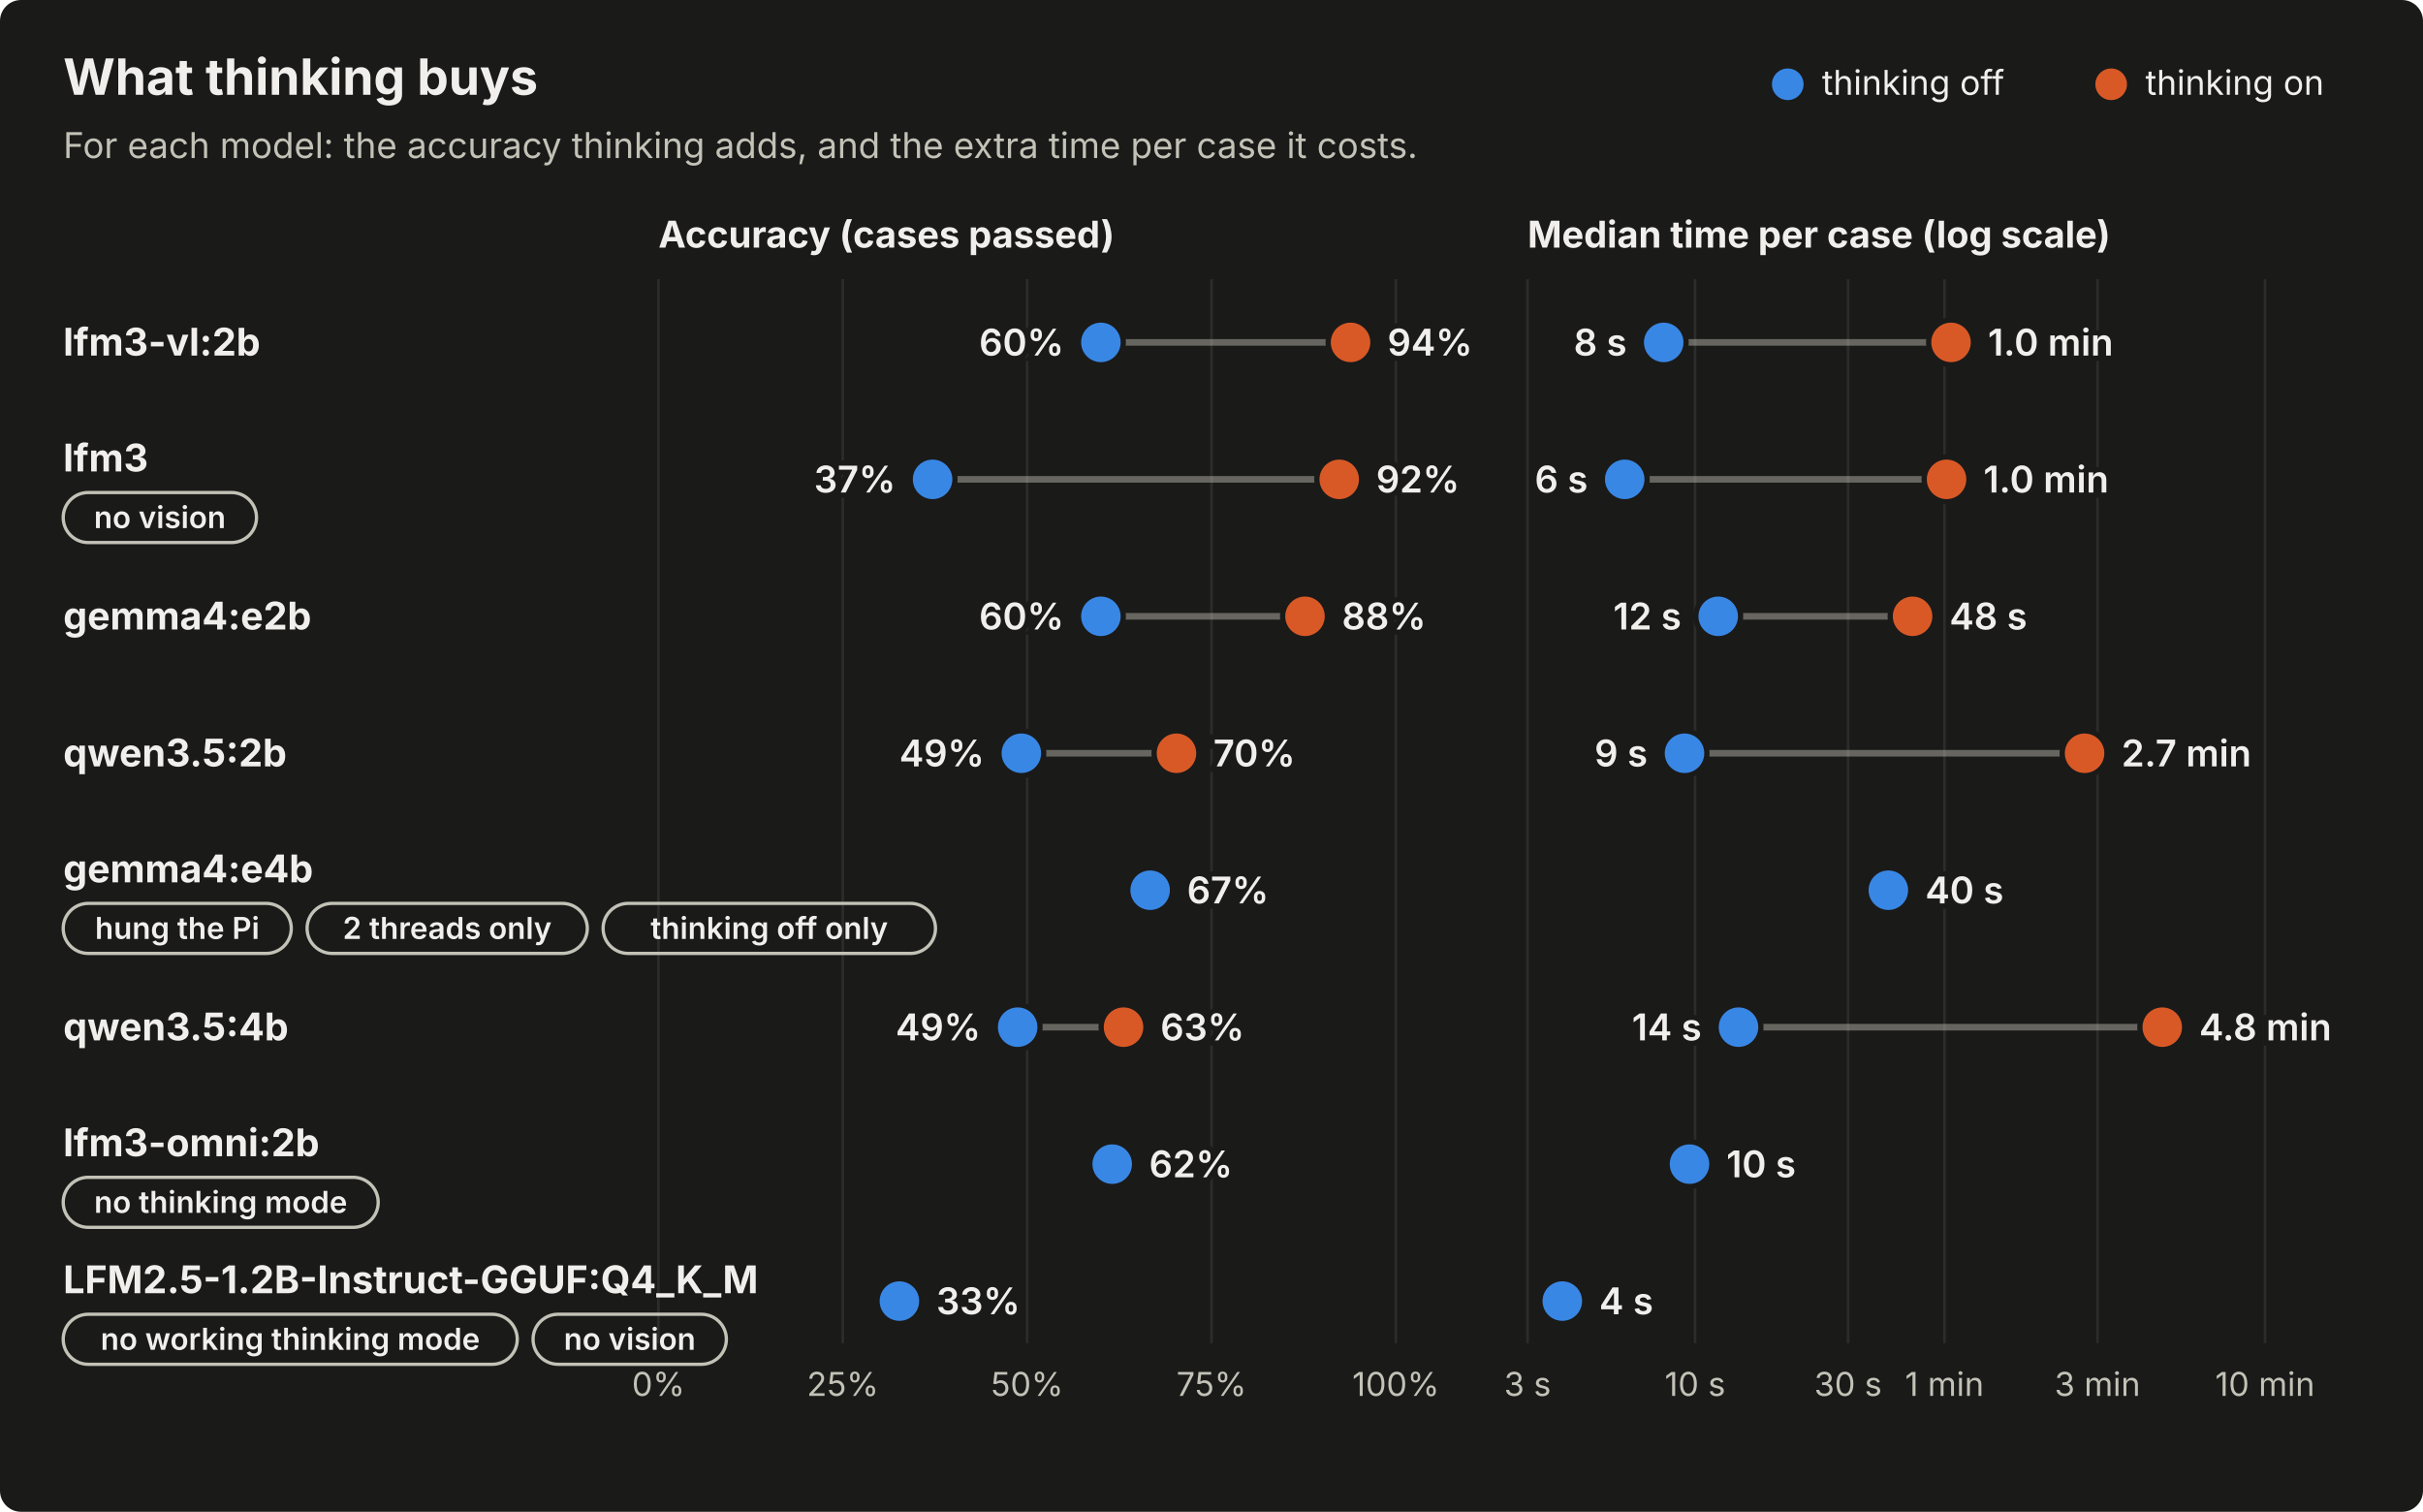
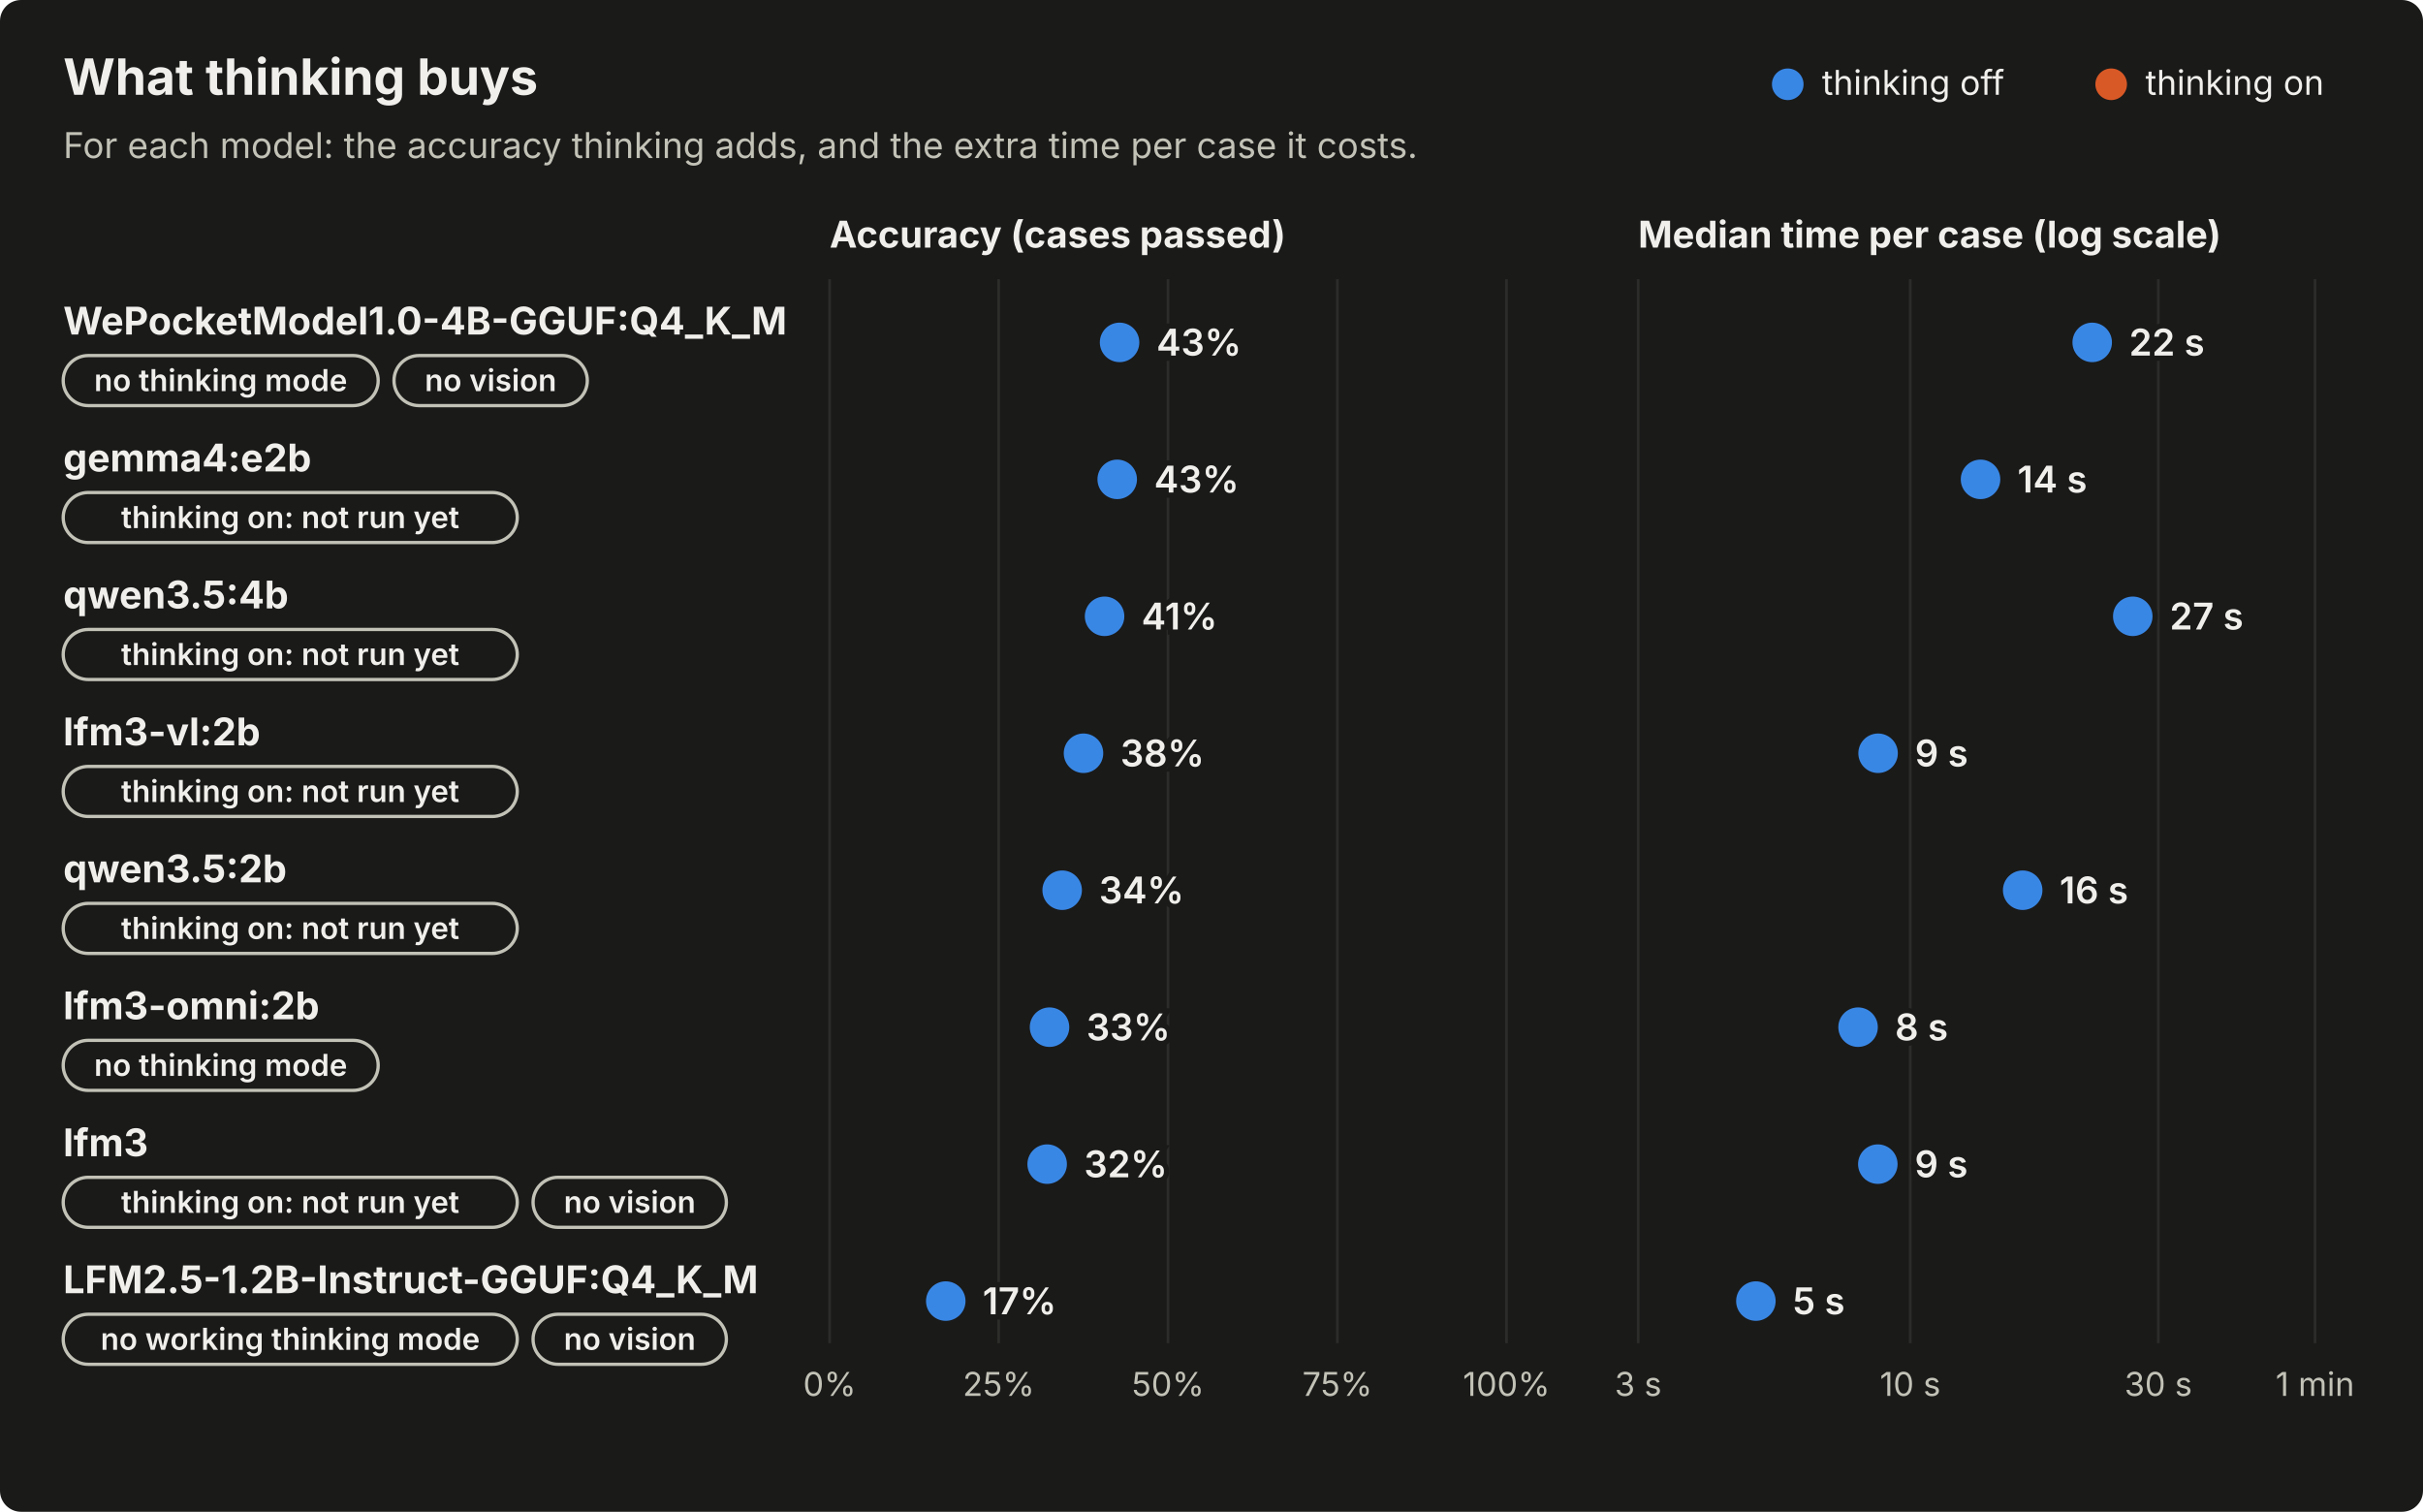
<svg xmlns="http://www.w3.org/2000/svg" width="920" height="574" viewBox="0 0 920 574" role="img" aria-label="What thinking buys">
  <rect width="920" height="574" rx="8" fill="#1a1a19" />
  <text x="24.0" y="36.0" font-size="19" font-weight="700" text-anchor="start" fill="#f0efec" font-family="system-ui, -apple-system, Segoe UI, sans-serif">What thinking buys</text>
  <text x="24.0" y="60.0" font-size="13.5" font-weight="normal" text-anchor="start" fill="#c3c2b7" font-family="system-ui, -apple-system, Segoe UI, sans-serif">For each model: the accuracy thinking adds, and the extra time per case it costs.</text>
  <circle cx="678.8" cy="32.0" r="7" fill="#3987e5" stroke="#1a1a19" stroke-width="2" />
  <text x="691.8" y="36.0" font-size="13" font-weight="normal" text-anchor="start" fill="#f0efec" font-family="system-ui, -apple-system, Segoe UI, sans-serif">thinking off</text>
  <circle cx="801.6" cy="32.0" r="7" fill="#d95926" stroke="#1a1a19" stroke-width="2" />
  <text x="814.6" y="36.0" font-size="13" font-weight="normal" text-anchor="start" fill="#f0efec" font-family="system-ui, -apple-system, Segoe UI, sans-serif">thinking on</text>
-   <text x="250.0" y="94.0" font-size="14" font-weight="700" text-anchor="start" fill="#f0efec" font-family="system-ui, -apple-system, Segoe UI, sans-serif">Accuracy (cases passed)</text>
-   <text x="580.0" y="94.0" font-size="14" font-weight="700" text-anchor="start" fill="#f0efec" font-family="system-ui, -apple-system, Segoe UI, sans-serif">Median time per case (log scale)</text>
-   <line x1="250.0" y1="106.0" x2="250.0" y2="510.0" stroke="#2c2c2a" stroke-width="1" />
-   <text x="250.0" y="530.0" font-size="12.5" font-weight="normal" text-anchor="middle" fill="#c3c2b7" font-family="system-ui, -apple-system, Segoe UI, sans-serif">0%</text>
-   <line x1="320.0" y1="106.0" x2="320.0" y2="510.0" stroke="#2c2c2a" stroke-width="1" />
-   <text x="320.0" y="530.0" font-size="12.5" font-weight="normal" text-anchor="middle" fill="#c3c2b7" font-family="system-ui, -apple-system, Segoe UI, sans-serif">25%</text>
-   <line x1="390.0" y1="106.0" x2="390.0" y2="510.0" stroke="#2c2c2a" stroke-width="1" />
-   <text x="390.0" y="530.0" font-size="12.5" font-weight="normal" text-anchor="middle" fill="#c3c2b7" font-family="system-ui, -apple-system, Segoe UI, sans-serif">50%</text>
-   <line x1="460.0" y1="106.0" x2="460.0" y2="510.0" stroke="#2c2c2a" stroke-width="1" />
-   <text x="460.0" y="530.0" font-size="12.5" font-weight="normal" text-anchor="middle" fill="#c3c2b7" font-family="system-ui, -apple-system, Segoe UI, sans-serif">75%</text>
-   <line x1="530.0" y1="106.0" x2="530.0" y2="510.0" stroke="#2c2c2a" stroke-width="1" />
-   <text x="530.0" y="530.0" font-size="12.5" font-weight="normal" text-anchor="middle" fill="#c3c2b7" font-family="system-ui, -apple-system, Segoe UI, sans-serif">100%</text>
-   <line x1="580.0" y1="106.0" x2="580.0" y2="510.0" stroke="#2c2c2a" stroke-width="1" />
-   <text x="580.0" y="530.0" font-size="12.5" font-weight="normal" text-anchor="middle" fill="#c3c2b7" font-family="system-ui, -apple-system, Segoe UI, sans-serif">3 s</text>
-   <line x1="643.6" y1="106.0" x2="643.6" y2="510.0" stroke="#2c2c2a" stroke-width="1" />
-   <text x="643.6" y="530.0" font-size="12.5" font-weight="normal" text-anchor="middle" fill="#c3c2b7" font-family="system-ui, -apple-system, Segoe UI, sans-serif">10 s</text>
-   <line x1="701.7" y1="106.0" x2="701.7" y2="510.0" stroke="#2c2c2a" stroke-width="1" />
-   <text x="701.7" y="530.0" font-size="12.5" font-weight="normal" text-anchor="middle" fill="#c3c2b7" font-family="system-ui, -apple-system, Segoe UI, sans-serif">30 s</text>
-   <line x1="738.3" y1="106.0" x2="738.3" y2="510.0" stroke="#2c2c2a" stroke-width="1" />
-   <text x="738.3" y="530.0" font-size="12.5" font-weight="normal" text-anchor="middle" fill="#c3c2b7" font-family="system-ui, -apple-system, Segoe UI, sans-serif">1 min</text>
-   <line x1="796.4" y1="106.0" x2="796.4" y2="510.0" stroke="#2c2c2a" stroke-width="1" />
-   <text x="796.4" y="530.0" font-size="12.5" font-weight="normal" text-anchor="middle" fill="#c3c2b7" font-family="system-ui, -apple-system, Segoe UI, sans-serif">3 min</text>
-   <line x1="860.0" y1="106.0" x2="860.0" y2="510.0" stroke="#2c2c2a" stroke-width="1" />
-   <text x="860.0" y="530.0" font-size="12.5" font-weight="normal" text-anchor="middle" fill="#c3c2b7" font-family="system-ui, -apple-system, Segoe UI, sans-serif">10 min</text>
-   <text x="24.0" y="135.0" font-size="14.5" font-weight="700" text-anchor="start" fill="#f0efec" font-family="system-ui, -apple-system, Segoe UI, sans-serif">lfm3-vl:2b</text>
-   <line x1="418.0" y1="130.0" x2="512.8" y2="130.0" stroke="#c3c2b7" stroke-width="2.5" stroke-opacity="0.45" />
-   <circle cx="418.0" cy="130.0" r="8.5" fill="#3987e5" stroke="#1a1a19" stroke-width="2" />
-   <circle cx="512.8" cy="130.0" r="8.5" fill="#d95926" stroke="#1a1a19" stroke-width="2" />
-   <text x="404.0" y="135.0" font-size="14" font-weight="600" text-anchor="end" fill="#f0efec" stroke="#1a1a19" stroke-width="4" paint-order="stroke" font-family="system-ui, -apple-system, Segoe UI, sans-serif">60%</text>
-   <text x="526.8" y="135.0" font-size="14" font-weight="600" text-anchor="start" fill="#f0efec" stroke="#1a1a19" stroke-width="4" paint-order="stroke" font-family="system-ui, -apple-system, Segoe UI, sans-serif">94%</text>
-   <line x1="631.7" y1="130.0" x2="740.8" y2="130.0" stroke="#c3c2b7" stroke-width="2.5" stroke-opacity="0.45" />
-   <circle cx="631.7" cy="130.0" r="8.5" fill="#3987e5" stroke="#1a1a19" stroke-width="2" />
-   <circle cx="740.8" cy="130.0" r="8.5" fill="#d95926" stroke="#1a1a19" stroke-width="2" />
-   <text x="617.7" y="135.0" font-size="14" font-weight="600" text-anchor="end" fill="#f0efec" stroke="#1a1a19" stroke-width="4" paint-order="stroke" font-family="system-ui, -apple-system, Segoe UI, sans-serif">8 s</text>
-   <text x="754.8" y="135.0" font-size="14" font-weight="600" text-anchor="start" fill="#f0efec" stroke="#1a1a19" stroke-width="4" paint-order="stroke" font-family="system-ui, -apple-system, Segoe UI, sans-serif">1.0 min</text>
-   <text x="24.0" y="179.0" font-size="14.5" font-weight="700" text-anchor="start" fill="#f0efec" font-family="system-ui, -apple-system, Segoe UI, sans-serif">lfm3</text>
-   <rect x="24.0" y="187.0" width="73.4" height="19" rx="9.5" fill="none" stroke="#c3c2b7" stroke-width="1.25" />
-   <text x="60.7" y="200.5" font-size="11.5" font-weight="600" text-anchor="middle" fill="#f0efec" font-family="system-ui, -apple-system, Segoe UI, sans-serif">no vision</text>
-   <line x1="354.1" y1="182.0" x2="508.5" y2="182.0" stroke="#c3c2b7" stroke-width="2.5" stroke-opacity="0.45" />
-   <circle cx="354.1" cy="182.0" r="8.5" fill="#3987e5" stroke="#1a1a19" stroke-width="2" />
-   <circle cx="508.5" cy="182.0" r="8.5" fill="#d95926" stroke="#1a1a19" stroke-width="2" />
-   <text x="340.1" y="187.0" font-size="14" font-weight="600" text-anchor="end" fill="#f0efec" stroke="#1a1a19" stroke-width="4" paint-order="stroke" font-family="system-ui, -apple-system, Segoe UI, sans-serif">37%</text>
-   <text x="522.5" y="187.0" font-size="14" font-weight="600" text-anchor="start" fill="#f0efec" stroke="#1a1a19" stroke-width="4" paint-order="stroke" font-family="system-ui, -apple-system, Segoe UI, sans-serif">92%</text>
-   <line x1="616.9" y1="182.0" x2="739.1" y2="182.0" stroke="#c3c2b7" stroke-width="2.5" stroke-opacity="0.45" />
-   <circle cx="616.9" cy="182.0" r="8.5" fill="#3987e5" stroke="#1a1a19" stroke-width="2" />
-   <circle cx="739.1" cy="182.0" r="8.5" fill="#d95926" stroke="#1a1a19" stroke-width="2" />
-   <text x="602.9" y="187.0" font-size="14" font-weight="600" text-anchor="end" fill="#f0efec" stroke="#1a1a19" stroke-width="4" paint-order="stroke" font-family="system-ui, -apple-system, Segoe UI, sans-serif">6 s</text>
-   <text x="753.1" y="187.0" font-size="14" font-weight="600" text-anchor="start" fill="#f0efec" stroke="#1a1a19" stroke-width="4" paint-order="stroke" font-family="system-ui, -apple-system, Segoe UI, sans-serif">1.0 min</text>
-   <text x="24.0" y="239.0" font-size="14.5" font-weight="700" text-anchor="start" fill="#f0efec" font-family="system-ui, -apple-system, Segoe UI, sans-serif">gemma4:e2b</text>
-   <line x1="418.0" y1="234.0" x2="495.5" y2="234.0" stroke="#c3c2b7" stroke-width="2.5" stroke-opacity="0.45" />
-   <circle cx="418.0" cy="234.0" r="8.5" fill="#3987e5" stroke="#1a1a19" stroke-width="2" />
-   <circle cx="495.5" cy="234.0" r="8.5" fill="#d95926" stroke="#1a1a19" stroke-width="2" />
-   <text x="404.0" y="239.0" font-size="14" font-weight="600" text-anchor="end" fill="#f0efec" stroke="#1a1a19" stroke-width="4" paint-order="stroke" font-family="system-ui, -apple-system, Segoe UI, sans-serif">60%</text>
-   <text x="509.5" y="239.0" font-size="14" font-weight="600" text-anchor="start" fill="#f0efec" stroke="#1a1a19" stroke-width="4" paint-order="stroke" font-family="system-ui, -apple-system, Segoe UI, sans-serif">88%</text>
-   <line x1="652.4" y1="234.0" x2="726.2" y2="234.0" stroke="#c3c2b7" stroke-width="2.5" stroke-opacity="0.45" />
-   <circle cx="652.4" cy="234.0" r="8.5" fill="#3987e5" stroke="#1a1a19" stroke-width="2" />
-   <circle cx="726.2" cy="234.0" r="8.5" fill="#d95926" stroke="#1a1a19" stroke-width="2" />
-   <text x="638.4" y="239.0" font-size="14" font-weight="600" text-anchor="end" fill="#f0efec" stroke="#1a1a19" stroke-width="4" paint-order="stroke" font-family="system-ui, -apple-system, Segoe UI, sans-serif">12 s</text>
-   <text x="740.2" y="239.0" font-size="14" font-weight="600" text-anchor="start" fill="#f0efec" stroke="#1a1a19" stroke-width="4" paint-order="stroke" font-family="system-ui, -apple-system, Segoe UI, sans-serif">48 s</text>
-   <text x="24.0" y="291.0" font-size="14.5" font-weight="700" text-anchor="start" fill="#f0efec" font-family="system-ui, -apple-system, Segoe UI, sans-serif">qwen3.5:2b</text>
-   <line x1="387.8" y1="286.0" x2="446.7" y2="286.0" stroke="#c3c2b7" stroke-width="2.5" stroke-opacity="0.45" />
-   <circle cx="387.8" cy="286.0" r="8.5" fill="#3987e5" stroke="#1a1a19" stroke-width="2" />
-   <circle cx="446.7" cy="286.0" r="8.5" fill="#d95926" stroke="#1a1a19" stroke-width="2" />
-   <text x="373.8" y="291.0" font-size="14" font-weight="600" text-anchor="end" fill="#f0efec" stroke="#1a1a19" stroke-width="4" paint-order="stroke" font-family="system-ui, -apple-system, Segoe UI, sans-serif">49%</text>
-   <text x="460.7" y="291.0" font-size="14" font-weight="600" text-anchor="start" fill="#f0efec" stroke="#1a1a19" stroke-width="4" paint-order="stroke" font-family="system-ui, -apple-system, Segoe UI, sans-serif">70%</text>
-   <line x1="639.6" y1="286.0" x2="791.5" y2="286.0" stroke="#c3c2b7" stroke-width="2.5" stroke-opacity="0.45" />
-   <circle cx="639.6" cy="286.0" r="8.5" fill="#3987e5" stroke="#1a1a19" stroke-width="2" />
-   <circle cx="791.5" cy="286.0" r="8.5" fill="#d95926" stroke="#1a1a19" stroke-width="2" />
-   <text x="625.6" y="291.0" font-size="14" font-weight="600" text-anchor="end" fill="#f0efec" stroke="#1a1a19" stroke-width="4" paint-order="stroke" font-family="system-ui, -apple-system, Segoe UI, sans-serif">9 s</text>
-   <text x="805.5" y="291.0" font-size="14" font-weight="600" text-anchor="start" fill="#f0efec" stroke="#1a1a19" stroke-width="4" paint-order="stroke" font-family="system-ui, -apple-system, Segoe UI, sans-serif">2.7 min</text>
-   <text x="24.0" y="335.0" font-size="14.5" font-weight="700" text-anchor="start" fill="#f0efec" font-family="system-ui, -apple-system, Segoe UI, sans-serif">gemma4:e4b</text>
-   <rect x="24.0" y="343.0" width="86.6" height="19" rx="9.5" fill="none" stroke="#c3c2b7" stroke-width="1.25" />
-   <text x="67.3" y="356.5" font-size="11.5" font-weight="600" text-anchor="middle" fill="#f0efec" font-family="system-ui, -apple-system, Segoe UI, sans-serif">hung the Pi</text>
-   <rect x="116.6" y="343.0" width="106.4" height="19" rx="9.5" fill="none" stroke="#c3c2b7" stroke-width="1.25" />
-   <text x="169.8" y="356.5" font-size="11.5" font-weight="600" text-anchor="middle" fill="#f0efec" font-family="system-ui, -apple-system, Segoe UI, sans-serif">2 threads only</text>
-   <rect x="229.0" y="343.0" width="126.2" height="19" rx="9.5" fill="none" stroke="#c3c2b7" stroke-width="1.25" />
-   <text x="292.1" y="356.5" font-size="11.5" font-weight="600" text-anchor="middle" fill="#f0efec" font-family="system-ui, -apple-system, Segoe UI, sans-serif">thinking off only</text>
-   <circle cx="436.7" cy="338.0" r="8.5" fill="#3987e5" stroke="#1a1a19" stroke-width="2" />
-   <text x="450.7" y="343.0" font-size="14" font-weight="600" text-anchor="start" fill="#f0efec" stroke="#1a1a19" stroke-width="4" paint-order="stroke" font-family="system-ui, -apple-system, Segoe UI, sans-serif">67%</text>
-   <circle cx="717.0" cy="338.0" r="8.5" fill="#3987e5" stroke="#1a1a19" stroke-width="2" />
-   <text x="731.0" y="343.0" font-size="14" font-weight="600" text-anchor="start" fill="#f0efec" stroke="#1a1a19" stroke-width="4" paint-order="stroke" font-family="system-ui, -apple-system, Segoe UI, sans-serif">40 s</text>
-   <text x="24.0" y="395.0" font-size="14.5" font-weight="700" text-anchor="start" fill="#f0efec" font-family="system-ui, -apple-system, Segoe UI, sans-serif">qwen3.5:4b</text>
-   <line x1="386.4" y1="390.0" x2="426.6" y2="390.0" stroke="#c3c2b7" stroke-width="2.5" stroke-opacity="0.45" />
-   <circle cx="386.4" cy="390.0" r="8.5" fill="#3987e5" stroke="#1a1a19" stroke-width="2" />
-   <circle cx="426.6" cy="390.0" r="8.5" fill="#d95926" stroke="#1a1a19" stroke-width="2" />
-   <text x="372.4" y="395.0" font-size="14" font-weight="600" text-anchor="end" fill="#f0efec" stroke="#1a1a19" stroke-width="4" paint-order="stroke" font-family="system-ui, -apple-system, Segoe UI, sans-serif">49%</text>
-   <text x="440.6" y="395.0" font-size="14" font-weight="600" text-anchor="start" fill="#f0efec" stroke="#1a1a19" stroke-width="4" paint-order="stroke" font-family="system-ui, -apple-system, Segoe UI, sans-serif">63%</text>
-   <line x1="660.1" y1="390.0" x2="821.0" y2="390.0" stroke="#c3c2b7" stroke-width="2.5" stroke-opacity="0.45" />
-   <circle cx="660.1" cy="390.0" r="8.5" fill="#3987e5" stroke="#1a1a19" stroke-width="2" />
-   <circle cx="821.0" cy="390.0" r="8.5" fill="#d95926" stroke="#1a1a19" stroke-width="2" />
-   <text x="646.1" y="395.0" font-size="14" font-weight="600" text-anchor="end" fill="#f0efec" stroke="#1a1a19" stroke-width="4" paint-order="stroke" font-family="system-ui, -apple-system, Segoe UI, sans-serif">14 s</text>
-   <text x="835.0" y="395.0" font-size="14" font-weight="600" text-anchor="start" fill="#f0efec" stroke="#1a1a19" stroke-width="4" paint-order="stroke" font-family="system-ui, -apple-system, Segoe UI, sans-serif">4.8 min</text>
-   <text x="24.0" y="439.0" font-size="14.5" font-weight="700" text-anchor="start" fill="#f0efec" font-family="system-ui, -apple-system, Segoe UI, sans-serif">lfm3-omni:2b</text>
-   <rect x="24.0" y="447.0" width="119.6" height="19" rx="9.5" fill="none" stroke="#c3c2b7" stroke-width="1.25" />
-   <text x="83.8" y="460.5" font-size="11.5" font-weight="600" text-anchor="middle" fill="#f0efec" font-family="system-ui, -apple-system, Segoe UI, sans-serif">no thinking mode</text>
-   <circle cx="422.3" cy="442.0" r="8.5" fill="#3987e5" stroke="#1a1a19" stroke-width="2" />
-   <text x="436.3" y="447.0" font-size="14" font-weight="600" text-anchor="start" fill="#f0efec" stroke="#1a1a19" stroke-width="4" paint-order="stroke" font-family="system-ui, -apple-system, Segoe UI, sans-serif">62%</text>
-   <circle cx="641.5" cy="442.0" r="8.5" fill="#3987e5" stroke="#1a1a19" stroke-width="2" />
-   <text x="655.5" y="447.0" font-size="14" font-weight="600" text-anchor="start" fill="#f0efec" stroke="#1a1a19" stroke-width="4" paint-order="stroke" font-family="system-ui, -apple-system, Segoe UI, sans-serif">10 s</text>
+   <text x="315.0" y="94.0" font-size="14" font-weight="700" text-anchor="start" fill="#f0efec" font-family="system-ui, -apple-system, Segoe UI, sans-serif">Accuracy (cases passed)</text>
+   <text x="622.0" y="94.0" font-size="14" font-weight="700" text-anchor="start" fill="#f0efec" font-family="system-ui, -apple-system, Segoe UI, sans-serif">Median time per case (log scale)</text>
+   <line x1="315.0" y1="106.0" x2="315.0" y2="510.0" stroke="#2c2c2a" stroke-width="1" />
+   <text x="315.0" y="530.0" font-size="12.5" font-weight="normal" text-anchor="middle" fill="#c3c2b7" font-family="system-ui, -apple-system, Segoe UI, sans-serif">0%</text>
+   <line x1="379.2" y1="106.0" x2="379.2" y2="510.0" stroke="#2c2c2a" stroke-width="1" />
+   <text x="379.2" y="530.0" font-size="12.5" font-weight="normal" text-anchor="middle" fill="#c3c2b7" font-family="system-ui, -apple-system, Segoe UI, sans-serif">25%</text>
+   <line x1="443.5" y1="106.0" x2="443.5" y2="510.0" stroke="#2c2c2a" stroke-width="1" />
+   <text x="443.5" y="530.0" font-size="12.5" font-weight="normal" text-anchor="middle" fill="#c3c2b7" font-family="system-ui, -apple-system, Segoe UI, sans-serif">50%</text>
+   <line x1="507.8" y1="106.0" x2="507.8" y2="510.0" stroke="#2c2c2a" stroke-width="1" />
+   <text x="507.8" y="530.0" font-size="12.5" font-weight="normal" text-anchor="middle" fill="#c3c2b7" font-family="system-ui, -apple-system, Segoe UI, sans-serif">75%</text>
+   <line x1="572.0" y1="106.0" x2="572.0" y2="510.0" stroke="#2c2c2a" stroke-width="1" />
+   <text x="572.0" y="530.0" font-size="12.5" font-weight="normal" text-anchor="middle" fill="#c3c2b7" font-family="system-ui, -apple-system, Segoe UI, sans-serif">100%</text>
+   <line x1="622.0" y1="106.0" x2="622.0" y2="510.0" stroke="#2c2c2a" stroke-width="1" />
+   <text x="622.0" y="530.0" font-size="12.5" font-weight="normal" text-anchor="middle" fill="#c3c2b7" font-family="system-ui, -apple-system, Segoe UI, sans-serif">3 s</text>
+   <line x1="725.3" y1="106.0" x2="725.3" y2="510.0" stroke="#2c2c2a" stroke-width="1" />
+   <text x="725.3" y="530.0" font-size="12.5" font-weight="normal" text-anchor="middle" fill="#c3c2b7" font-family="system-ui, -apple-system, Segoe UI, sans-serif">10 s</text>
+   <line x1="819.5" y1="106.0" x2="819.5" y2="510.0" stroke="#2c2c2a" stroke-width="1" />
+   <text x="819.5" y="530.0" font-size="12.5" font-weight="normal" text-anchor="middle" fill="#c3c2b7" font-family="system-ui, -apple-system, Segoe UI, sans-serif">30 s</text>
+   <line x1="879.0" y1="106.0" x2="879.0" y2="510.0" stroke="#2c2c2a" stroke-width="1" />
+   <text x="879.0" y="530.0" font-size="12.5" font-weight="normal" text-anchor="middle" fill="#c3c2b7" font-family="system-ui, -apple-system, Segoe UI, sans-serif">1 min</text>
+   <text x="24.0" y="127.0" font-size="14.5" font-weight="700" text-anchor="start" fill="#f0efec" font-family="system-ui, -apple-system, Segoe UI, sans-serif">WePocketModel1.0-4B-GGUF:Q4_K_M</text>
+   <rect x="24.0" y="135.0" width="119.6" height="19" rx="9.5" fill="none" stroke="#c3c2b7" stroke-width="1.25" />
+   <text x="83.8" y="148.5" font-size="11.5" font-weight="600" text-anchor="middle" fill="#f0efec" font-family="system-ui, -apple-system, Segoe UI, sans-serif">no thinking mode</text>
+   <rect x="149.6" y="135.0" width="73.4" height="19" rx="9.5" fill="none" stroke="#c3c2b7" stroke-width="1.25" />
+   <text x="186.3" y="148.5" font-size="11.5" font-weight="600" text-anchor="middle" fill="#f0efec" font-family="system-ui, -apple-system, Segoe UI, sans-serif">no vision</text>
+   <circle cx="425.1" cy="130.0" r="8.5" fill="#3987e5" stroke="#1a1a19" stroke-width="2" />
+   <text x="439.1" y="135.0" font-size="14" font-weight="600" text-anchor="start" fill="#f0efec" stroke="#1a1a19" stroke-width="4" paint-order="stroke" font-family="system-ui, -apple-system, Segoe UI, sans-serif">43%</text>
+   <circle cx="794.4" cy="130.0" r="8.5" fill="#3987e5" stroke="#1a1a19" stroke-width="2" />
+   <text x="808.4" y="135.0" font-size="14" font-weight="600" text-anchor="start" fill="#f0efec" stroke="#1a1a19" stroke-width="4" paint-order="stroke" font-family="system-ui, -apple-system, Segoe UI, sans-serif">22 s</text>
+   <text x="24.0" y="179.0" font-size="14.5" font-weight="700" text-anchor="start" fill="#f0efec" font-family="system-ui, -apple-system, Segoe UI, sans-serif">gemma4:e2b</text>
+   <rect x="24.0" y="187.0" width="172.4" height="19" rx="9.5" fill="none" stroke="#c3c2b7" stroke-width="1.25" />
+   <text x="110.2" y="200.5" font-size="11.5" font-weight="600" text-anchor="middle" fill="#f0efec" font-family="system-ui, -apple-system, Segoe UI, sans-serif">thinking on: not run yet</text>
+   <circle cx="424.2" cy="182.0" r="8.5" fill="#3987e5" stroke="#1a1a19" stroke-width="2" />
+   <text x="438.2" y="187.0" font-size="14" font-weight="600" text-anchor="start" fill="#f0efec" stroke="#1a1a19" stroke-width="4" paint-order="stroke" font-family="system-ui, -apple-system, Segoe UI, sans-serif">43%</text>
+   <circle cx="752.0" cy="182.0" r="8.5" fill="#3987e5" stroke="#1a1a19" stroke-width="2" />
+   <text x="766.0" y="187.0" font-size="14" font-weight="600" text-anchor="start" fill="#f0efec" stroke="#1a1a19" stroke-width="4" paint-order="stroke" font-family="system-ui, -apple-system, Segoe UI, sans-serif">14 s</text>
+   <text x="24.0" y="231.0" font-size="14.5" font-weight="700" text-anchor="start" fill="#f0efec" font-family="system-ui, -apple-system, Segoe UI, sans-serif">qwen3.5:4b</text>
+   <rect x="24.0" y="239.0" width="172.4" height="19" rx="9.5" fill="none" stroke="#c3c2b7" stroke-width="1.25" />
+   <text x="110.2" y="252.5" font-size="11.5" font-weight="600" text-anchor="middle" fill="#f0efec" font-family="system-ui, -apple-system, Segoe UI, sans-serif">thinking on: not run yet</text>
+   <circle cx="419.4" cy="234.0" r="8.5" fill="#3987e5" stroke="#1a1a19" stroke-width="2" />
+   <text x="433.4" y="239.0" font-size="14" font-weight="600" text-anchor="start" fill="#f0efec" stroke="#1a1a19" stroke-width="4" paint-order="stroke" font-family="system-ui, -apple-system, Segoe UI, sans-serif">41%</text>
+   <circle cx="809.8" cy="234.0" r="8.5" fill="#3987e5" stroke="#1a1a19" stroke-width="2" />
+   <text x="823.8" y="239.0" font-size="14" font-weight="600" text-anchor="start" fill="#f0efec" stroke="#1a1a19" stroke-width="4" paint-order="stroke" font-family="system-ui, -apple-system, Segoe UI, sans-serif">27 s</text>
+   <text x="24.0" y="283.0" font-size="14.5" font-weight="700" text-anchor="start" fill="#f0efec" font-family="system-ui, -apple-system, Segoe UI, sans-serif">lfm3-vl:2b</text>
+   <rect x="24.0" y="291.0" width="172.4" height="19" rx="9.5" fill="none" stroke="#c3c2b7" stroke-width="1.25" />
+   <text x="110.2" y="304.5" font-size="11.5" font-weight="600" text-anchor="middle" fill="#f0efec" font-family="system-ui, -apple-system, Segoe UI, sans-serif">thinking on: not run yet</text>
+   <circle cx="411.4" cy="286.0" r="8.5" fill="#3987e5" stroke="#1a1a19" stroke-width="2" />
+   <text x="425.4" y="291.0" font-size="14" font-weight="600" text-anchor="start" fill="#f0efec" stroke="#1a1a19" stroke-width="4" paint-order="stroke" font-family="system-ui, -apple-system, Segoe UI, sans-serif">38%</text>
+   <circle cx="713.1" cy="286.0" r="8.5" fill="#3987e5" stroke="#1a1a19" stroke-width="2" />
+   <text x="727.1" y="291.0" font-size="14" font-weight="600" text-anchor="start" fill="#f0efec" stroke="#1a1a19" stroke-width="4" paint-order="stroke" font-family="system-ui, -apple-system, Segoe UI, sans-serif">9 s</text>
+   <text x="24.0" y="335.0" font-size="14.5" font-weight="700" text-anchor="start" fill="#f0efec" font-family="system-ui, -apple-system, Segoe UI, sans-serif">qwen3.5:2b</text>
+   <rect x="24.0" y="343.0" width="172.4" height="19" rx="9.5" fill="none" stroke="#c3c2b7" stroke-width="1.25" />
+   <text x="110.2" y="356.5" font-size="11.5" font-weight="600" text-anchor="middle" fill="#f0efec" font-family="system-ui, -apple-system, Segoe UI, sans-serif">thinking on: not run yet</text>
+   <circle cx="403.3" cy="338.0" r="8.5" fill="#3987e5" stroke="#1a1a19" stroke-width="2" />
+   <text x="417.3" y="343.0" font-size="14" font-weight="600" text-anchor="start" fill="#f0efec" stroke="#1a1a19" stroke-width="4" paint-order="stroke" font-family="system-ui, -apple-system, Segoe UI, sans-serif">34%</text>
+   <circle cx="768.0" cy="338.0" r="8.5" fill="#3987e5" stroke="#1a1a19" stroke-width="2" />
+   <text x="782.0" y="343.0" font-size="14" font-weight="600" text-anchor="start" fill="#f0efec" stroke="#1a1a19" stroke-width="4" paint-order="stroke" font-family="system-ui, -apple-system, Segoe UI, sans-serif">16 s</text>
+   <text x="24.0" y="387.0" font-size="14.5" font-weight="700" text-anchor="start" fill="#f0efec" font-family="system-ui, -apple-system, Segoe UI, sans-serif">lfm3-omni:2b</text>
+   <rect x="24.0" y="395.0" width="119.6" height="19" rx="9.5" fill="none" stroke="#c3c2b7" stroke-width="1.25" />
+   <text x="83.8" y="408.5" font-size="11.5" font-weight="600" text-anchor="middle" fill="#f0efec" font-family="system-ui, -apple-system, Segoe UI, sans-serif">no thinking mode</text>
+   <circle cx="398.5" cy="390.0" r="8.5" fill="#3987e5" stroke="#1a1a19" stroke-width="2" />
+   <text x="412.5" y="395.0" font-size="14" font-weight="600" text-anchor="start" fill="#f0efec" stroke="#1a1a19" stroke-width="4" paint-order="stroke" font-family="system-ui, -apple-system, Segoe UI, sans-serif">33%</text>
+   <circle cx="705.5" cy="390.0" r="8.5" fill="#3987e5" stroke="#1a1a19" stroke-width="2" />
+   <text x="719.5" y="395.0" font-size="14" font-weight="600" text-anchor="start" fill="#f0efec" stroke="#1a1a19" stroke-width="4" paint-order="stroke" font-family="system-ui, -apple-system, Segoe UI, sans-serif">8 s</text>
+   <text x="24.0" y="439.0" font-size="14.5" font-weight="700" text-anchor="start" fill="#f0efec" font-family="system-ui, -apple-system, Segoe UI, sans-serif">lfm3</text>
+   <rect x="24.0" y="447.0" width="172.4" height="19" rx="9.5" fill="none" stroke="#c3c2b7" stroke-width="1.25" />
+   <text x="110.2" y="460.5" font-size="11.5" font-weight="600" text-anchor="middle" fill="#f0efec" font-family="system-ui, -apple-system, Segoe UI, sans-serif">thinking on: not run yet</text>
+   <rect x="202.4" y="447.0" width="73.4" height="19" rx="9.5" fill="none" stroke="#c3c2b7" stroke-width="1.25" />
+   <text x="239.1" y="460.5" font-size="11.5" font-weight="600" text-anchor="middle" fill="#f0efec" font-family="system-ui, -apple-system, Segoe UI, sans-serif">no vision</text>
+   <circle cx="397.6" cy="442.0" r="8.5" fill="#3987e5" stroke="#1a1a19" stroke-width="2" />
+   <text x="411.6" y="447.0" font-size="14" font-weight="600" text-anchor="start" fill="#f0efec" stroke="#1a1a19" stroke-width="4" paint-order="stroke" font-family="system-ui, -apple-system, Segoe UI, sans-serif">32%</text>
+   <circle cx="713.0" cy="442.0" r="8.5" fill="#3987e5" stroke="#1a1a19" stroke-width="2" />
+   <text x="727.0" y="447.0" font-size="14" font-weight="600" text-anchor="start" fill="#f0efec" stroke="#1a1a19" stroke-width="4" paint-order="stroke" font-family="system-ui, -apple-system, Segoe UI, sans-serif">9 s</text>
  <text x="24.0" y="491.0" font-size="14.5" font-weight="700" text-anchor="start" fill="#f0efec" font-family="system-ui, -apple-system, Segoe UI, sans-serif">LFM2.5-1.2B-Instruct-GGUF:Q4_K_M</text>
  <rect x="24.0" y="499.0" width="172.4" height="19" rx="9.5" fill="none" stroke="#c3c2b7" stroke-width="1.25" />
  <text x="110.2" y="512.5" font-size="11.5" font-weight="600" text-anchor="middle" fill="#f0efec" font-family="system-ui, -apple-system, Segoe UI, sans-serif">no working thinking mode</text>
  <rect x="202.4" y="499.0" width="73.4" height="19" rx="9.5" fill="none" stroke="#c3c2b7" stroke-width="1.25" />
  <text x="239.1" y="512.5" font-size="11.5" font-weight="600" text-anchor="middle" fill="#f0efec" font-family="system-ui, -apple-system, Segoe UI, sans-serif">no vision</text>
-   <circle cx="341.5" cy="494.0" r="8.5" fill="#3987e5" stroke="#1a1a19" stroke-width="2" />
-   <text x="355.5" y="499.0" font-size="14" font-weight="600" text-anchor="start" fill="#f0efec" stroke="#1a1a19" stroke-width="4" paint-order="stroke" font-family="system-ui, -apple-system, Segoe UI, sans-serif">33%</text>
-   <circle cx="593.2" cy="494.0" r="8.5" fill="#3987e5" stroke="#1a1a19" stroke-width="2" />
-   <text x="607.2" y="499.0" font-size="14" font-weight="600" text-anchor="start" fill="#f0efec" stroke="#1a1a19" stroke-width="4" paint-order="stroke" font-family="system-ui, -apple-system, Segoe UI, sans-serif">4 s</text>
+   <circle cx="359.1" cy="494.0" r="8.5" fill="#3987e5" stroke="#1a1a19" stroke-width="2" />
+   <text x="373.1" y="499.0" font-size="14" font-weight="600" text-anchor="start" fill="#f0efec" stroke="#1a1a19" stroke-width="4" paint-order="stroke" font-family="system-ui, -apple-system, Segoe UI, sans-serif">17%</text>
+   <circle cx="666.7" cy="494.0" r="8.5" fill="#3987e5" stroke="#1a1a19" stroke-width="2" />
+   <text x="680.7" y="499.0" font-size="14" font-weight="600" text-anchor="start" fill="#f0efec" stroke="#1a1a19" stroke-width="4" paint-order="stroke" font-family="system-ui, -apple-system, Segoe UI, sans-serif">5 s</text>
</svg>
